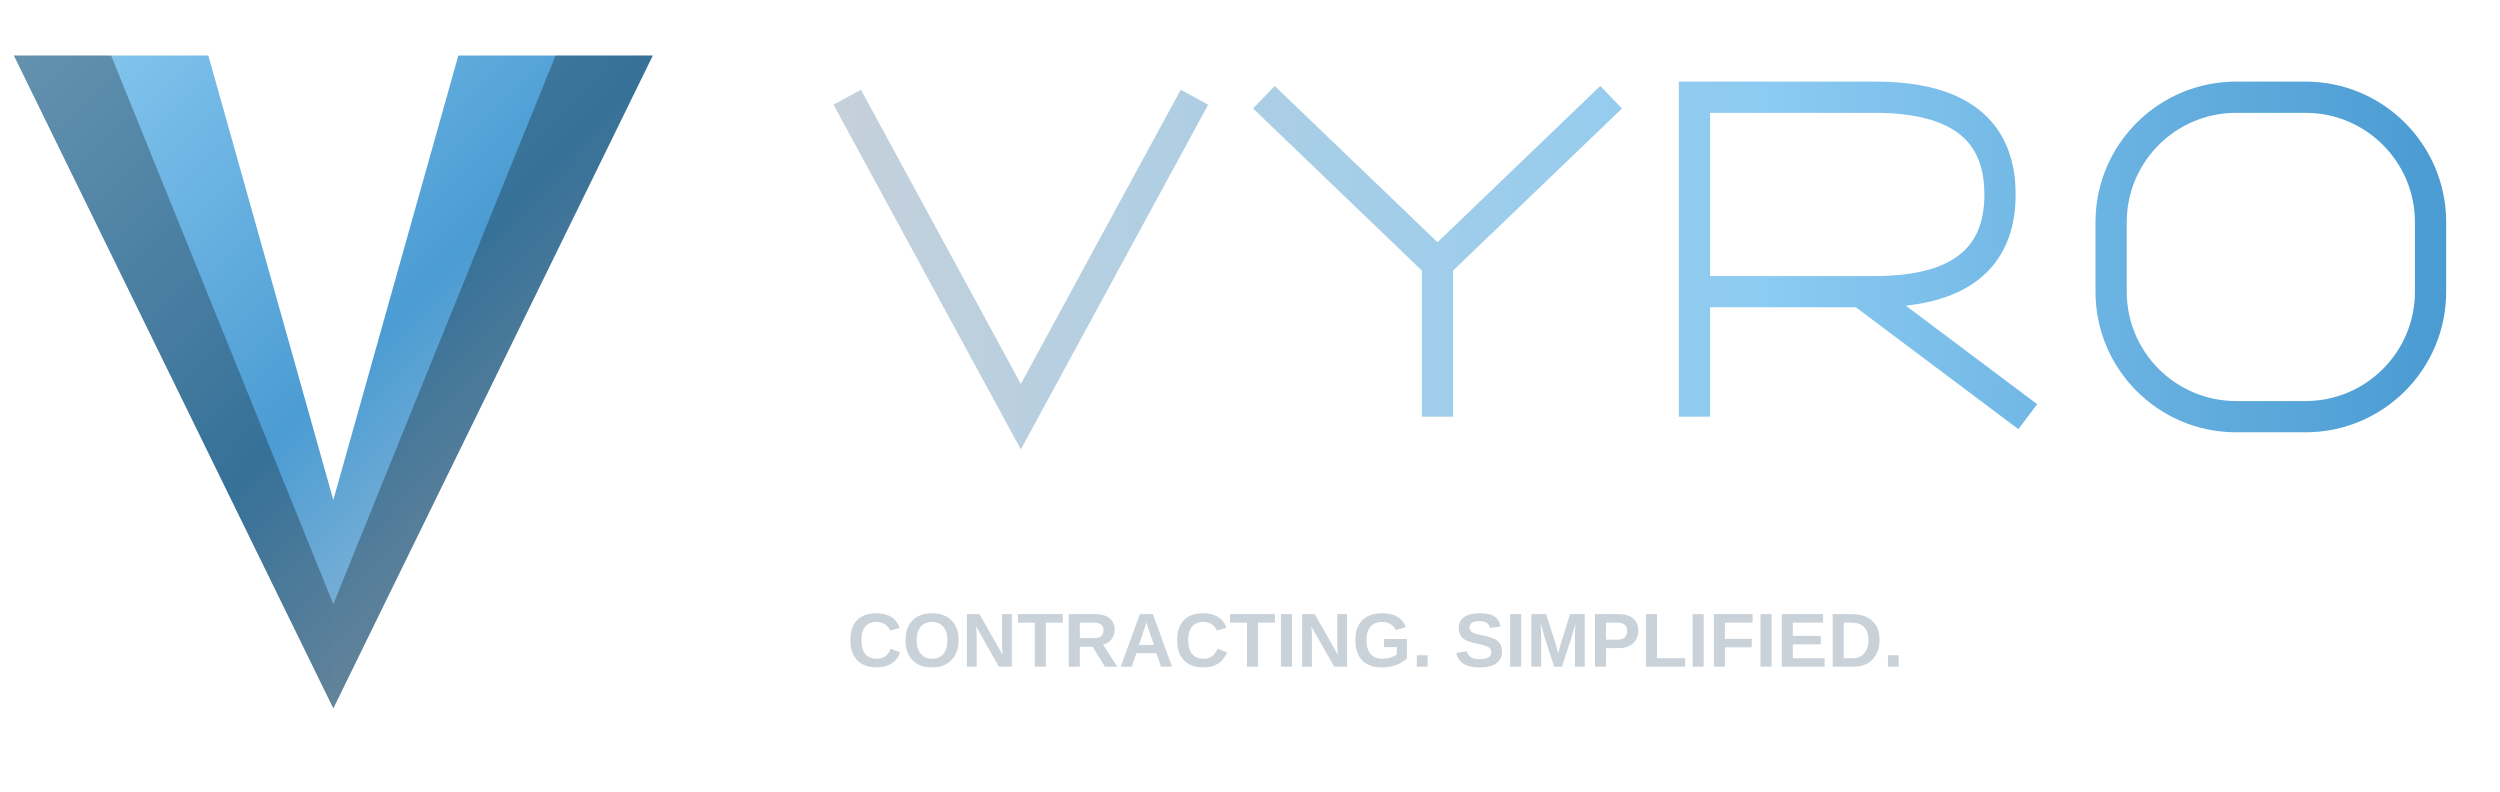
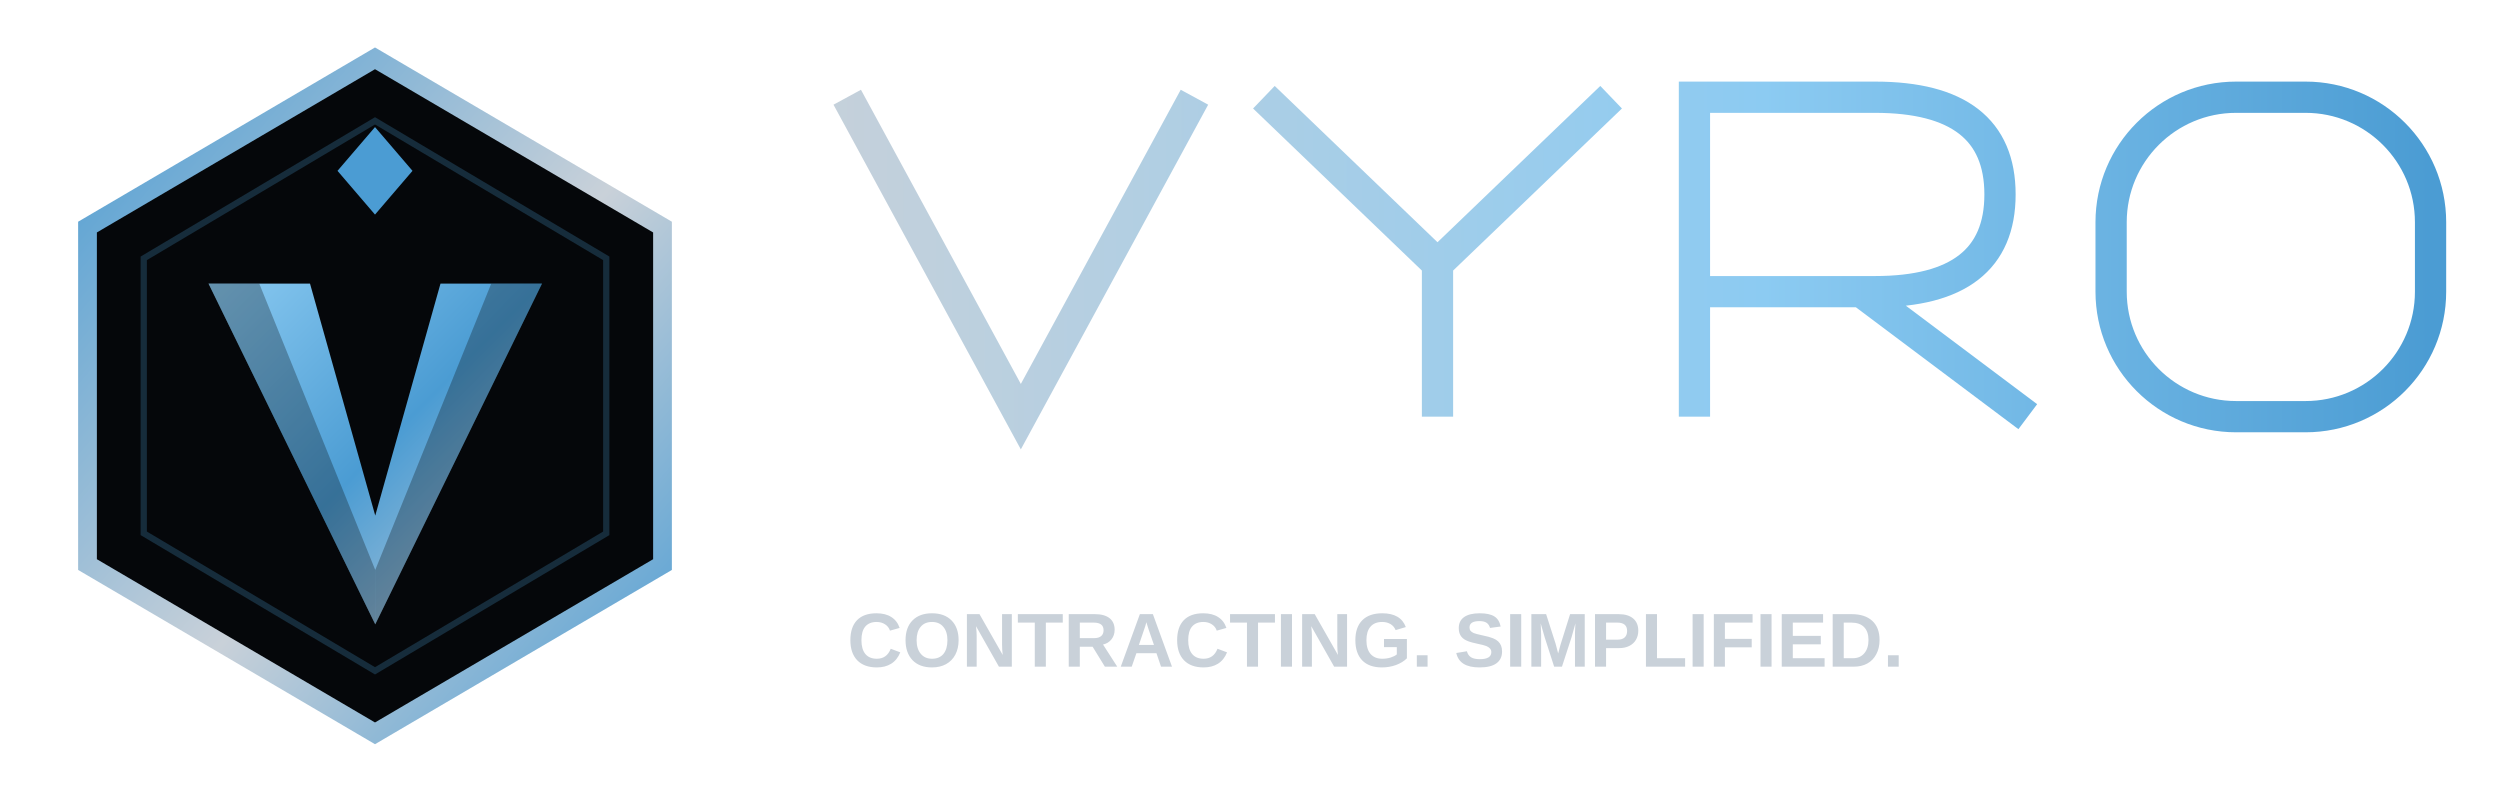
<svg xmlns="http://www.w3.org/2000/svg" viewBox="0 0 360 114" width="360" height="114">
  <defs>
+     <linearGradient id="g" x1="0" y1="0" x2="1" y2="1">
+       <stop offset="0" stop-color="#4B9CD3" />
+       <stop offset="0.55" stop-color="#C9D1D9" />
+       <stop offset="1" stop-color="#4B9CD3" />
+     </linearGradient>
    <linearGradient id="gv" gradientUnits="userSpaceOnUse" x1="0" y1="8" x2="96" y2="102">
      <stop offset="0" stop-color="#8CCBF2" />
      <stop offset="0.5" stop-color="#4B9CD3" />
      <stop offset="1" stop-color="#C9D1D9" />
    </linearGradient>
    <linearGradient id="gh" gradientUnits="userSpaceOnUse" x1="110" y1="0" x2="350" y2="0">
      <stop offset="0" stop-color="#C9D1D9" />
      <stop offset="0.6" stop-color="#8CCBF2" />
      <stop offset="1" stop-color="#4B9CD3" />
    </linearGradient>
  </defs>
-   <polygon points="2,8 30,8 48,72 66,8 94,8 48,102" fill="url(#gv)" />
-   <polygon points="2,8 16,8 48,87 48,102" fill="#000" fill-opacity=".28" />
-   <polygon points="94,8 80,8 48,87 48,102" fill="#000" fill-opacity=".28" />
+   <g transform="translate(0 3) scale(.9)">
+     <polygon points="60,6 106,33 106,87 60,114 14,87 14,33" fill="#05070A" stroke="url(#g)" stroke-width="3" />
+     <polygon points="60,16 97,38 97,82 60,104 23,82 23,38" fill="none" stroke="#4B9CD3" stroke-opacity=".25" stroke-width="1" />
+     <polygon points="60,17 66,24 60,31 54,24" fill="#4B9CD3" />
+     <g transform="translate(32.2 37.4) scale(.58)">
+       <polygon points="2,8 30,8 48,72 66,8 94,8 48,102" fill="url(#gv)" />
+       <polygon points="2,8 16,8 48,87 48,102" fill="#000" fill-opacity=".28" />
+       <polygon points="94,8 80,8 48,87 48,102" fill="#000" fill-opacity=".28" />
+     </g>
+   </g>
  <g fill="none" stroke="url(#gh)" stroke-width="4.5" stroke-linejoin="miter" stroke-linecap="butt">
    <path d="M122,14 L147,60 L172,14" />
    <path d="M182,14 L207,38 L232,14 M207,38 L207,60" />
    <path d="M244,60 L244,14 L270,14 Q288,14 288,28 Q288,42 270,42 L244,42 M268,42 L292,60" />
    <rect x="304" y="14" width="46" height="46" rx="18" />
  </g>
  <text x="122" y="96" textLength="228" lengthAdjust="spacing" font-family="system-ui,Arial,sans-serif" font-size="11" font-weight="600" fill="#C9D1D9">CONTRACTING. SIMPLIFIED.</text>
</svg>
